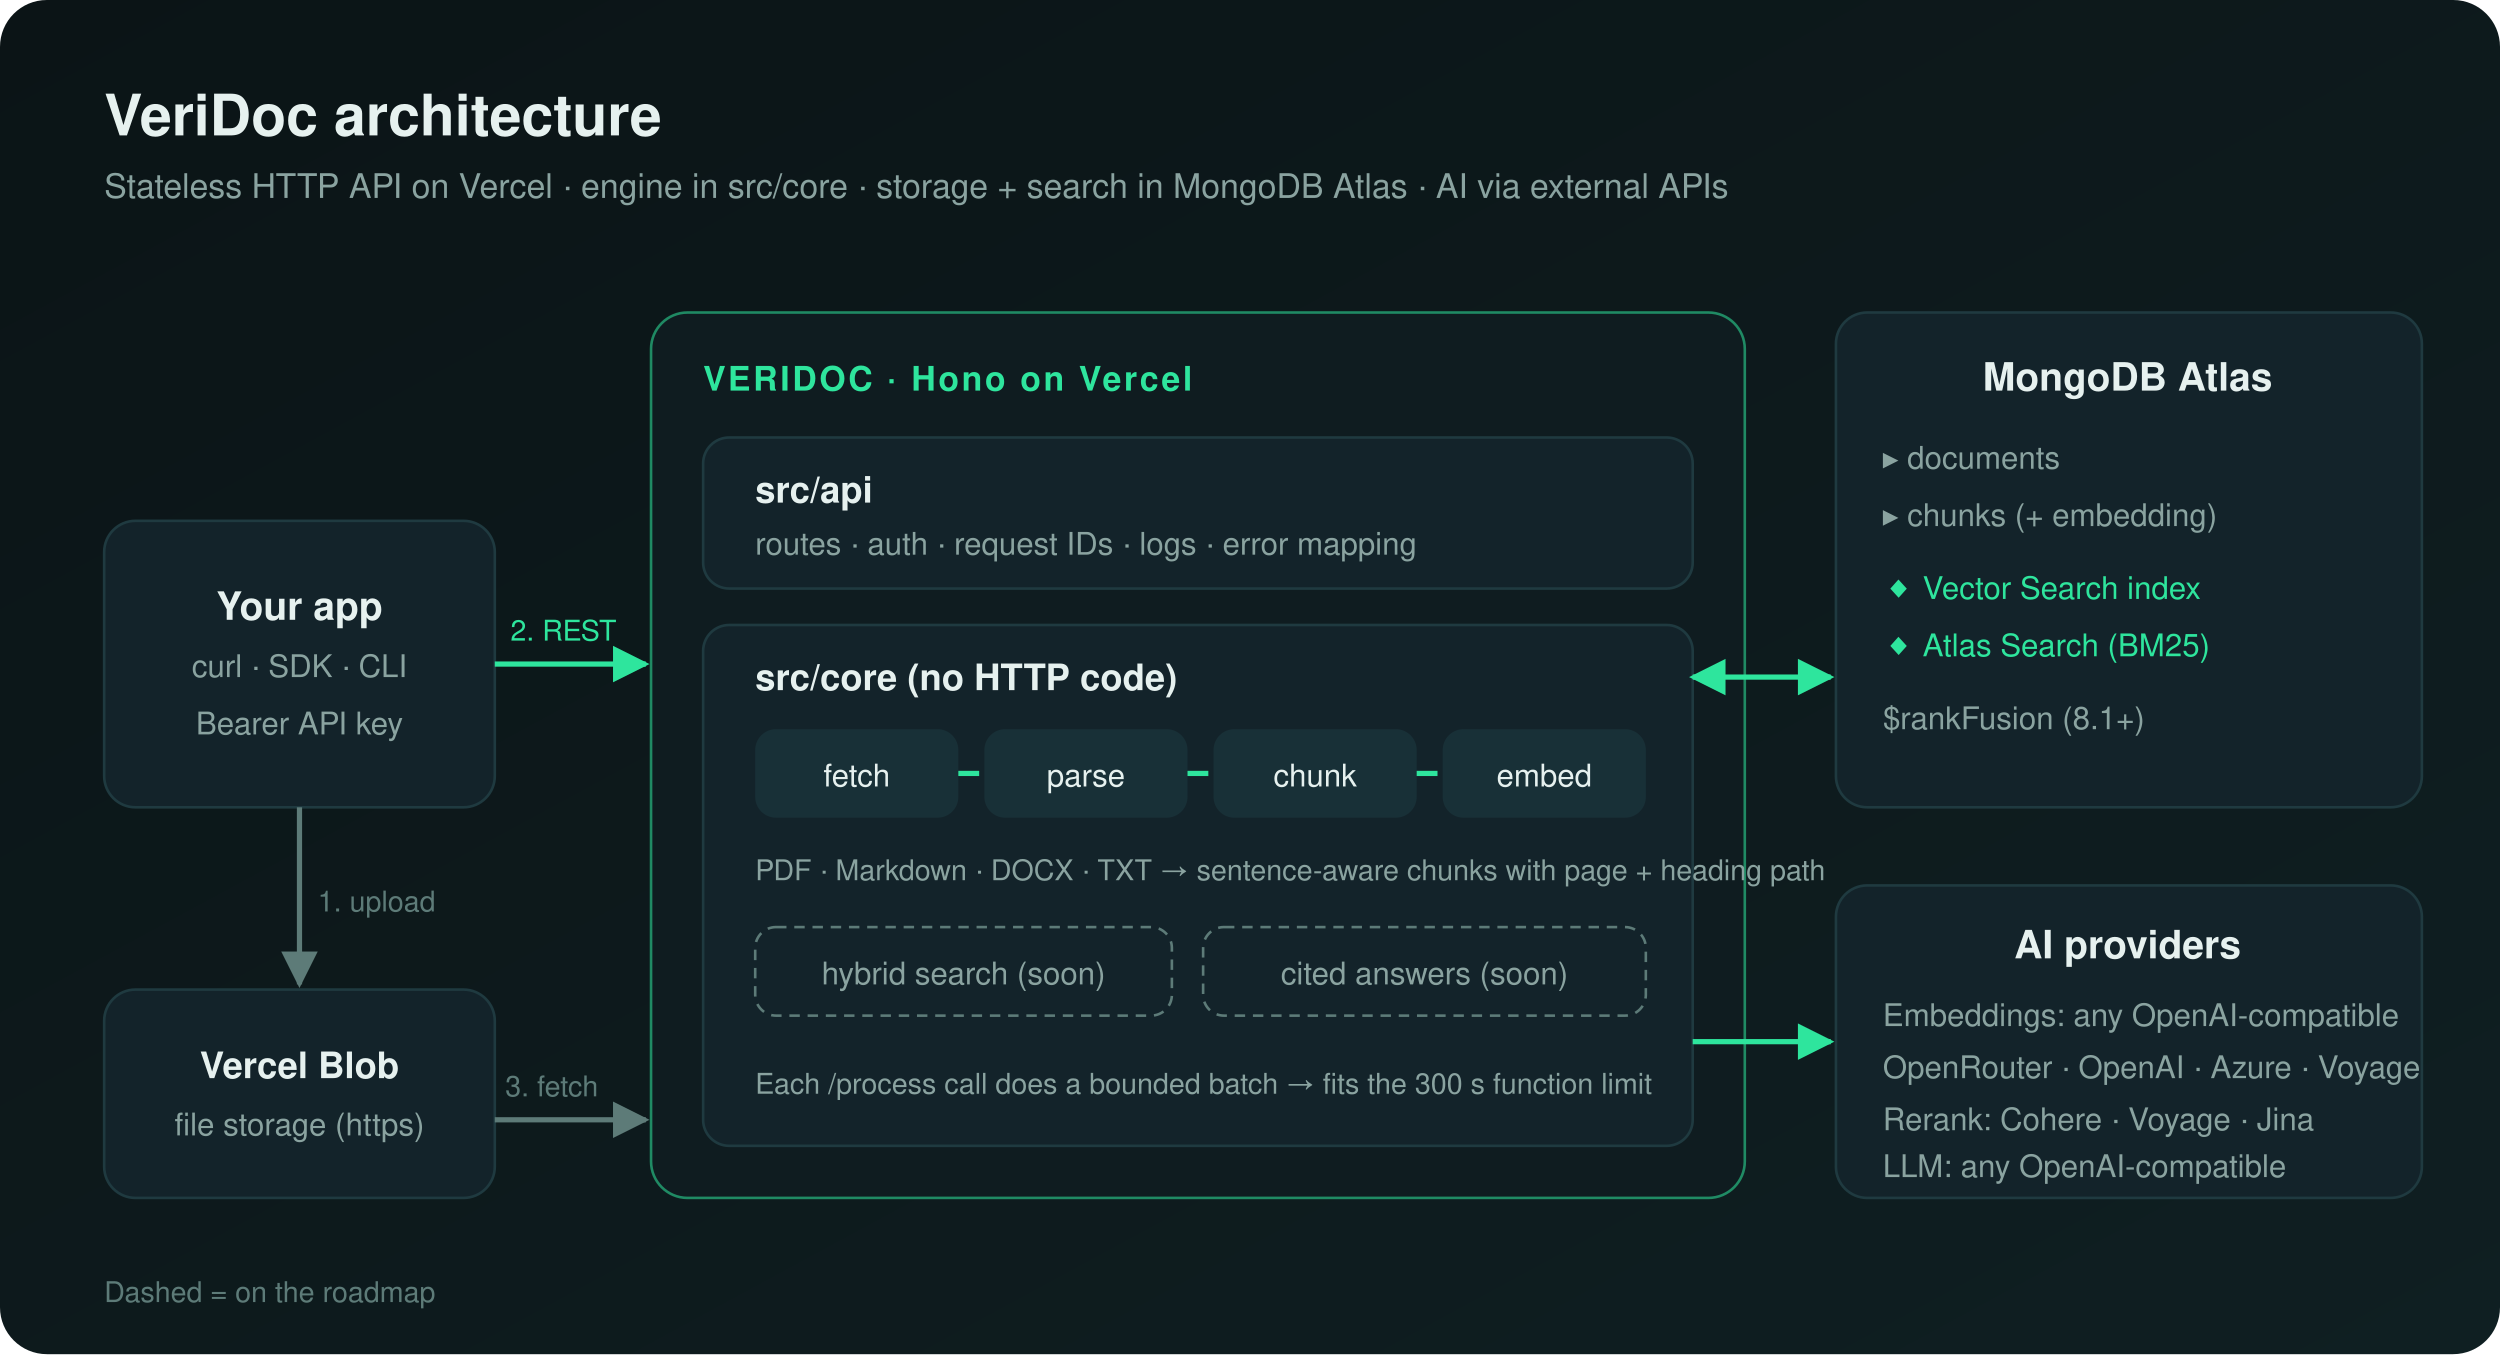
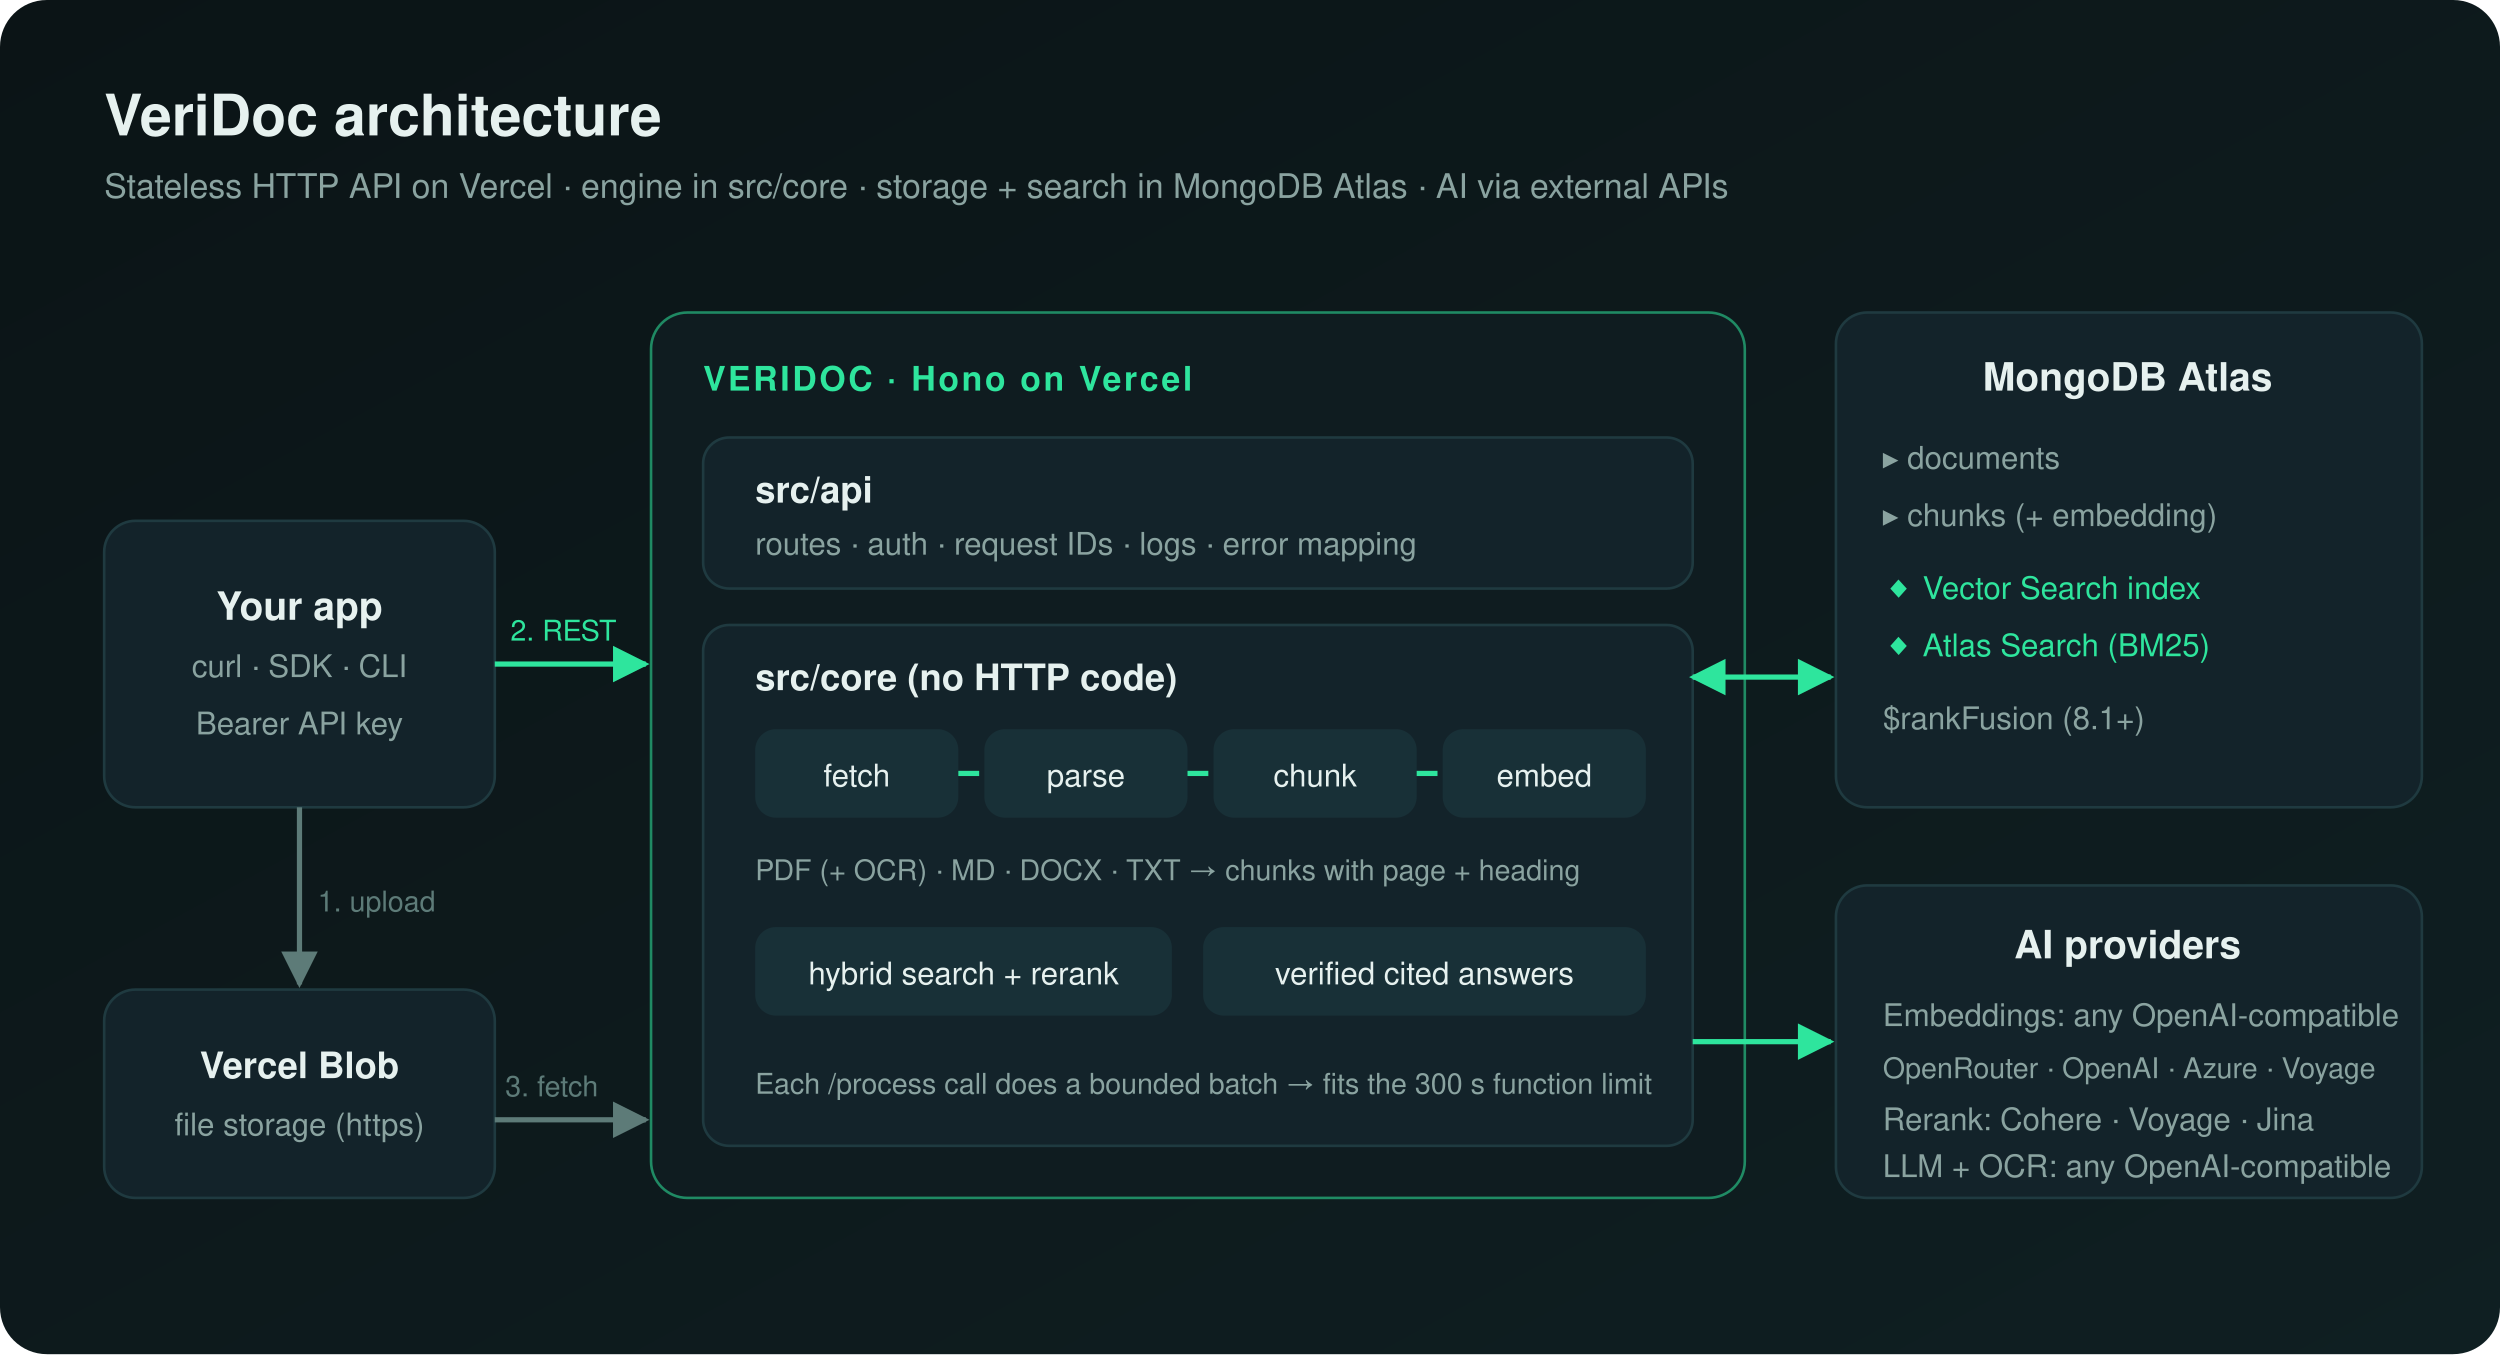
<svg xmlns="http://www.w3.org/2000/svg" viewBox="0 0 960 520" width="960" height="520" font-family="-apple-system,BlinkMacSystemFont,'Segoe UI',Helvetica,Arial,sans-serif">
  <defs>
    <linearGradient id="bg" x1="0" y1="0" x2="1" y2="1">
      <stop offset="0" stop-color="#0b1416" />
      <stop offset="1" stop-color="#0f1f22" />
    </linearGradient>
    <marker id="a" viewBox="0 0 10 10" refX="9" refY="5" markerWidth="7" markerHeight="7" orient="auto-start-reverse">
      <path d="M0 0L10 5L0 10z" fill="#2ee59d" />
    </marker>
    <marker id="g" viewBox="0 0 10 10" refX="9" refY="5" markerWidth="7" markerHeight="7" orient="auto-start-reverse">
      <path d="M0 0L10 5L0 10z" fill="#5d7b78" />
    </marker>
  </defs>
  <rect width="960" height="520" rx="18" fill="url(#bg)" />
  <text x="40" y="52" fill="#e6f1ef" font-size="22" font-weight="700">VeriDoc architecture</text>
  <text x="40" y="76" fill="#8aa3a0" font-size="13">Stateless HTTP API on Vercel · engine in src/core · storage + search in MongoDB Atlas · AI via external APIs</text>
  <rect x="40" y="200" width="150" height="110" rx="12" fill="#13232a" stroke="#1f3a40" />
  <text x="115" y="238" text-anchor="middle" fill="#e6f1ef" font-size="15" font-weight="600">Your app</text>
  <text x="115" y="260" text-anchor="middle" fill="#8aa3a0" font-size="12">curl · SDK · CLI</text>
  <text x="115" y="282" text-anchor="middle" fill="#8aa3a0" font-size="12">Bearer API key</text>
  <rect x="40" y="380" width="150" height="80" rx="12" fill="#13232a" stroke="#1f3a40" />
  <text x="115" y="414" text-anchor="middle" fill="#e6f1ef" font-size="14" font-weight="600">Vercel Blob</text>
  <text x="115" y="436" text-anchor="middle" fill="#8aa3a0" font-size="12">file storage (https)</text>
  <path d="M115 310 V378" stroke="#5d7b78" stroke-width="2" marker-end="url(#g)" />
  <text x="122" y="350" fill="#5d7b78" font-size="11">1. upload</text>
  <rect x="250" y="120" width="420" height="340" rx="14" fill="#0f1c20" stroke="#2ee59d" stroke-opacity=".55" />
  <text x="270" y="150" fill="#2ee59d" font-size="13" font-weight="700" letter-spacing="1">VERIDOC  ·  Hono on Vercel</text>
  <rect x="270" y="168" width="380" height="58" rx="10" fill="#13232a" stroke="#1f3a40" />
  <text x="290" y="193" fill="#e6f1ef" font-size="14" font-weight="600">src/api</text>
  <text x="290" y="213" fill="#8aa3a0" font-size="12">routes · auth · request IDs · logs · error mapping</text>
  <rect x="270" y="240" width="380" height="200" rx="10" fill="#13232a" stroke="#1f3a40" />
  <text x="290" y="265" fill="#e6f1ef" font-size="14" font-weight="600">src/core  (no HTTP code)</text>
  <g font-size="12" fill="#e6f1ef">
    <rect x="290" y="280" width="78" height="34" rx="8" fill="#183037" />
    <text x="329" y="302" text-anchor="middle">fetch</text>
    <rect x="378" y="280" width="78" height="34" rx="8" fill="#183037" />
    <text x="417" y="302" text-anchor="middle">parse</text>
    <rect x="466" y="280" width="78" height="34" rx="8" fill="#183037" />
    <text x="505" y="302" text-anchor="middle">chunk</text>
    <rect x="554" y="280" width="78" height="34" rx="8" fill="#183037" />
    <text x="593" y="302" text-anchor="middle">embed</text>
  </g>
  <path d="M368 297h8M456 297h8M544 297h8" stroke="#2ee59d" stroke-width="2" />
-   <text x="290" y="338" fill="#8aa3a0" font-size="11">PDF · Markdown · DOCX · TXT → sentence-aware chunks with page + heading path</text>
+   <text x="290" y="338" fill="#8aa3a0" font-size="11">PDF (+ OCR) · MD · DOCX · TXT → chunks with page + heading</text>
  <g font-size="12">
-     <rect x="290" y="356" width="160" height="34" rx="8" fill="none" stroke="#5d7b78" stroke-dasharray="4 3" />
-     <text x="370" y="378" text-anchor="middle" fill="#8aa3a0">hybrid search (soon)</text>
-     <rect x="462" y="356" width="170" height="34" rx="8" fill="none" stroke="#5d7b78" stroke-dasharray="4 3" />
-     <text x="547" y="378" text-anchor="middle" fill="#8aa3a0">cited answers (soon)</text>
+     <rect x="290" y="356" width="160" height="34" rx="8" fill="#183037" />
+     <text x="370" y="378" text-anchor="middle" fill="#e6f1ef">hybrid search + rerank</text>
+     <rect x="462" y="356" width="170" height="34" rx="8" fill="#183037" />
+     <text x="547" y="378" text-anchor="middle" fill="#e6f1ef">verified cited answers</text>
  </g>
  <text x="290" y="420" fill="#8aa3a0" font-size="11">Each /process call does a bounded batch → fits the 300 s function limit</text>
  <path d="M190 255 H248" stroke="#2ee59d" stroke-width="2" marker-end="url(#a)" />
  <text x="196" y="246" fill="#2ee59d" font-size="11">2. REST</text>
  <path d="M190 430 H248" stroke="#5d7b78" stroke-width="2" marker-end="url(#g)" />
  <text x="194" y="421" fill="#5d7b78" font-size="11">3. fetch</text>
  <rect x="705" y="120" width="225" height="190" rx="12" fill="#13232a" stroke="#1f3a40" />
  <text x="817" y="150" text-anchor="middle" fill="#e6f1ef" font-size="15" font-weight="600">MongoDB Atlas</text>
  <g font-size="12" fill="#8aa3a0">
    <text x="723" y="180">▸ documents</text>
    <text x="723" y="202">▸ chunks (+ embedding)</text>
    <text x="723" y="230" fill="#2ee59d">◆ Vector Search index</text>
    <text x="723" y="252" fill="#2ee59d">◆ Atlas Search (BM25)</text>
    <text x="723" y="280">$rankFusion (8.1+)</text>
  </g>
  <path d="M650 260 H703" stroke="#2ee59d" stroke-width="2" marker-end="url(#a)" marker-start="url(#a)" />
  <rect x="705" y="340" width="225" height="120" rx="12" fill="#13232a" stroke="#1f3a40" />
  <text x="817" y="368" text-anchor="middle" fill="#e6f1ef" font-size="15" font-weight="600">AI providers</text>
  <g font-size="12" fill="#8aa3a0">
    <text x="723" y="394">Embeddings: any OpenAI-compatible</text>
-     <text x="723" y="414">OpenRouter · OpenAI · Azure · Voyage</text>
+     <text x="723" y="414" font-size="11">OpenRouter · OpenAI · Azure · Voyage</text>
    <text x="723" y="434">Rerank: Cohere · Voyage · Jina</text>
-     <text x="723" y="452">LLM: any OpenAI-compatible</text>
+     <text x="723" y="452">LLM + OCR: any OpenAI-compatible</text>
  </g>
  <path d="M650 400 H703" stroke="#2ee59d" stroke-width="2" marker-end="url(#a)" />
-   <text x="40" y="500" fill="#5d7b78" font-size="11">Dashed = on the roadmap</text>
</svg>
